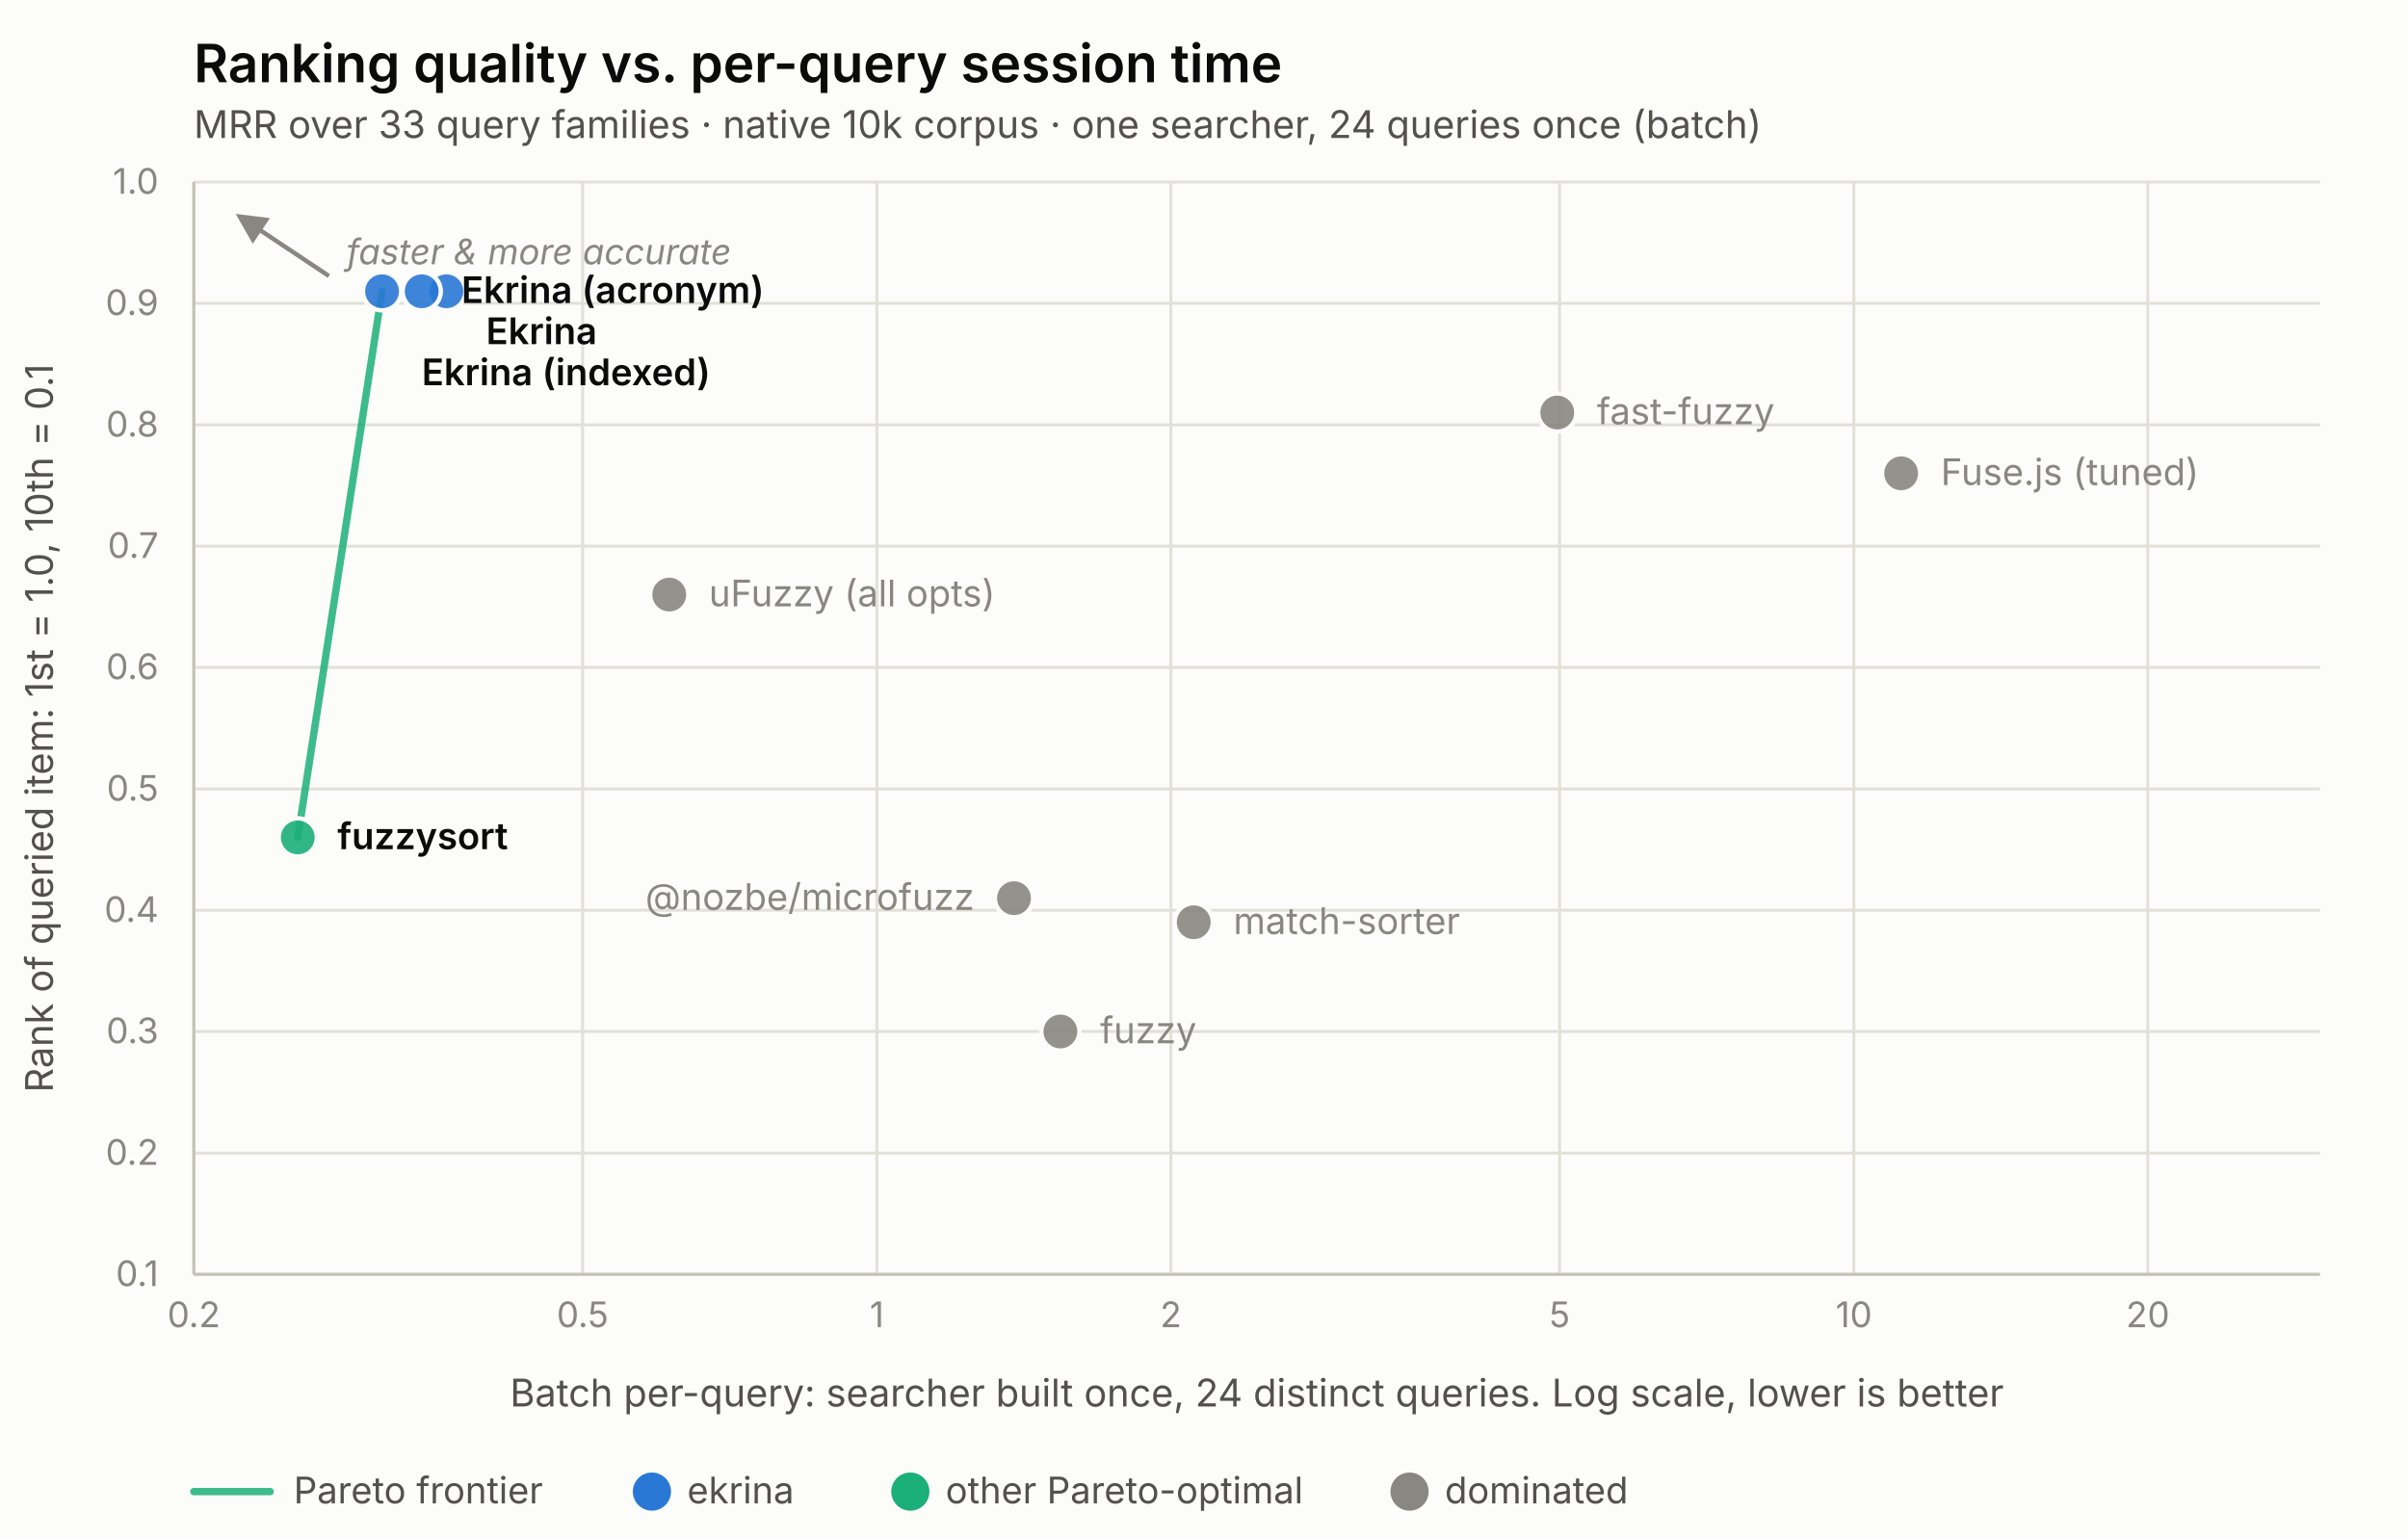
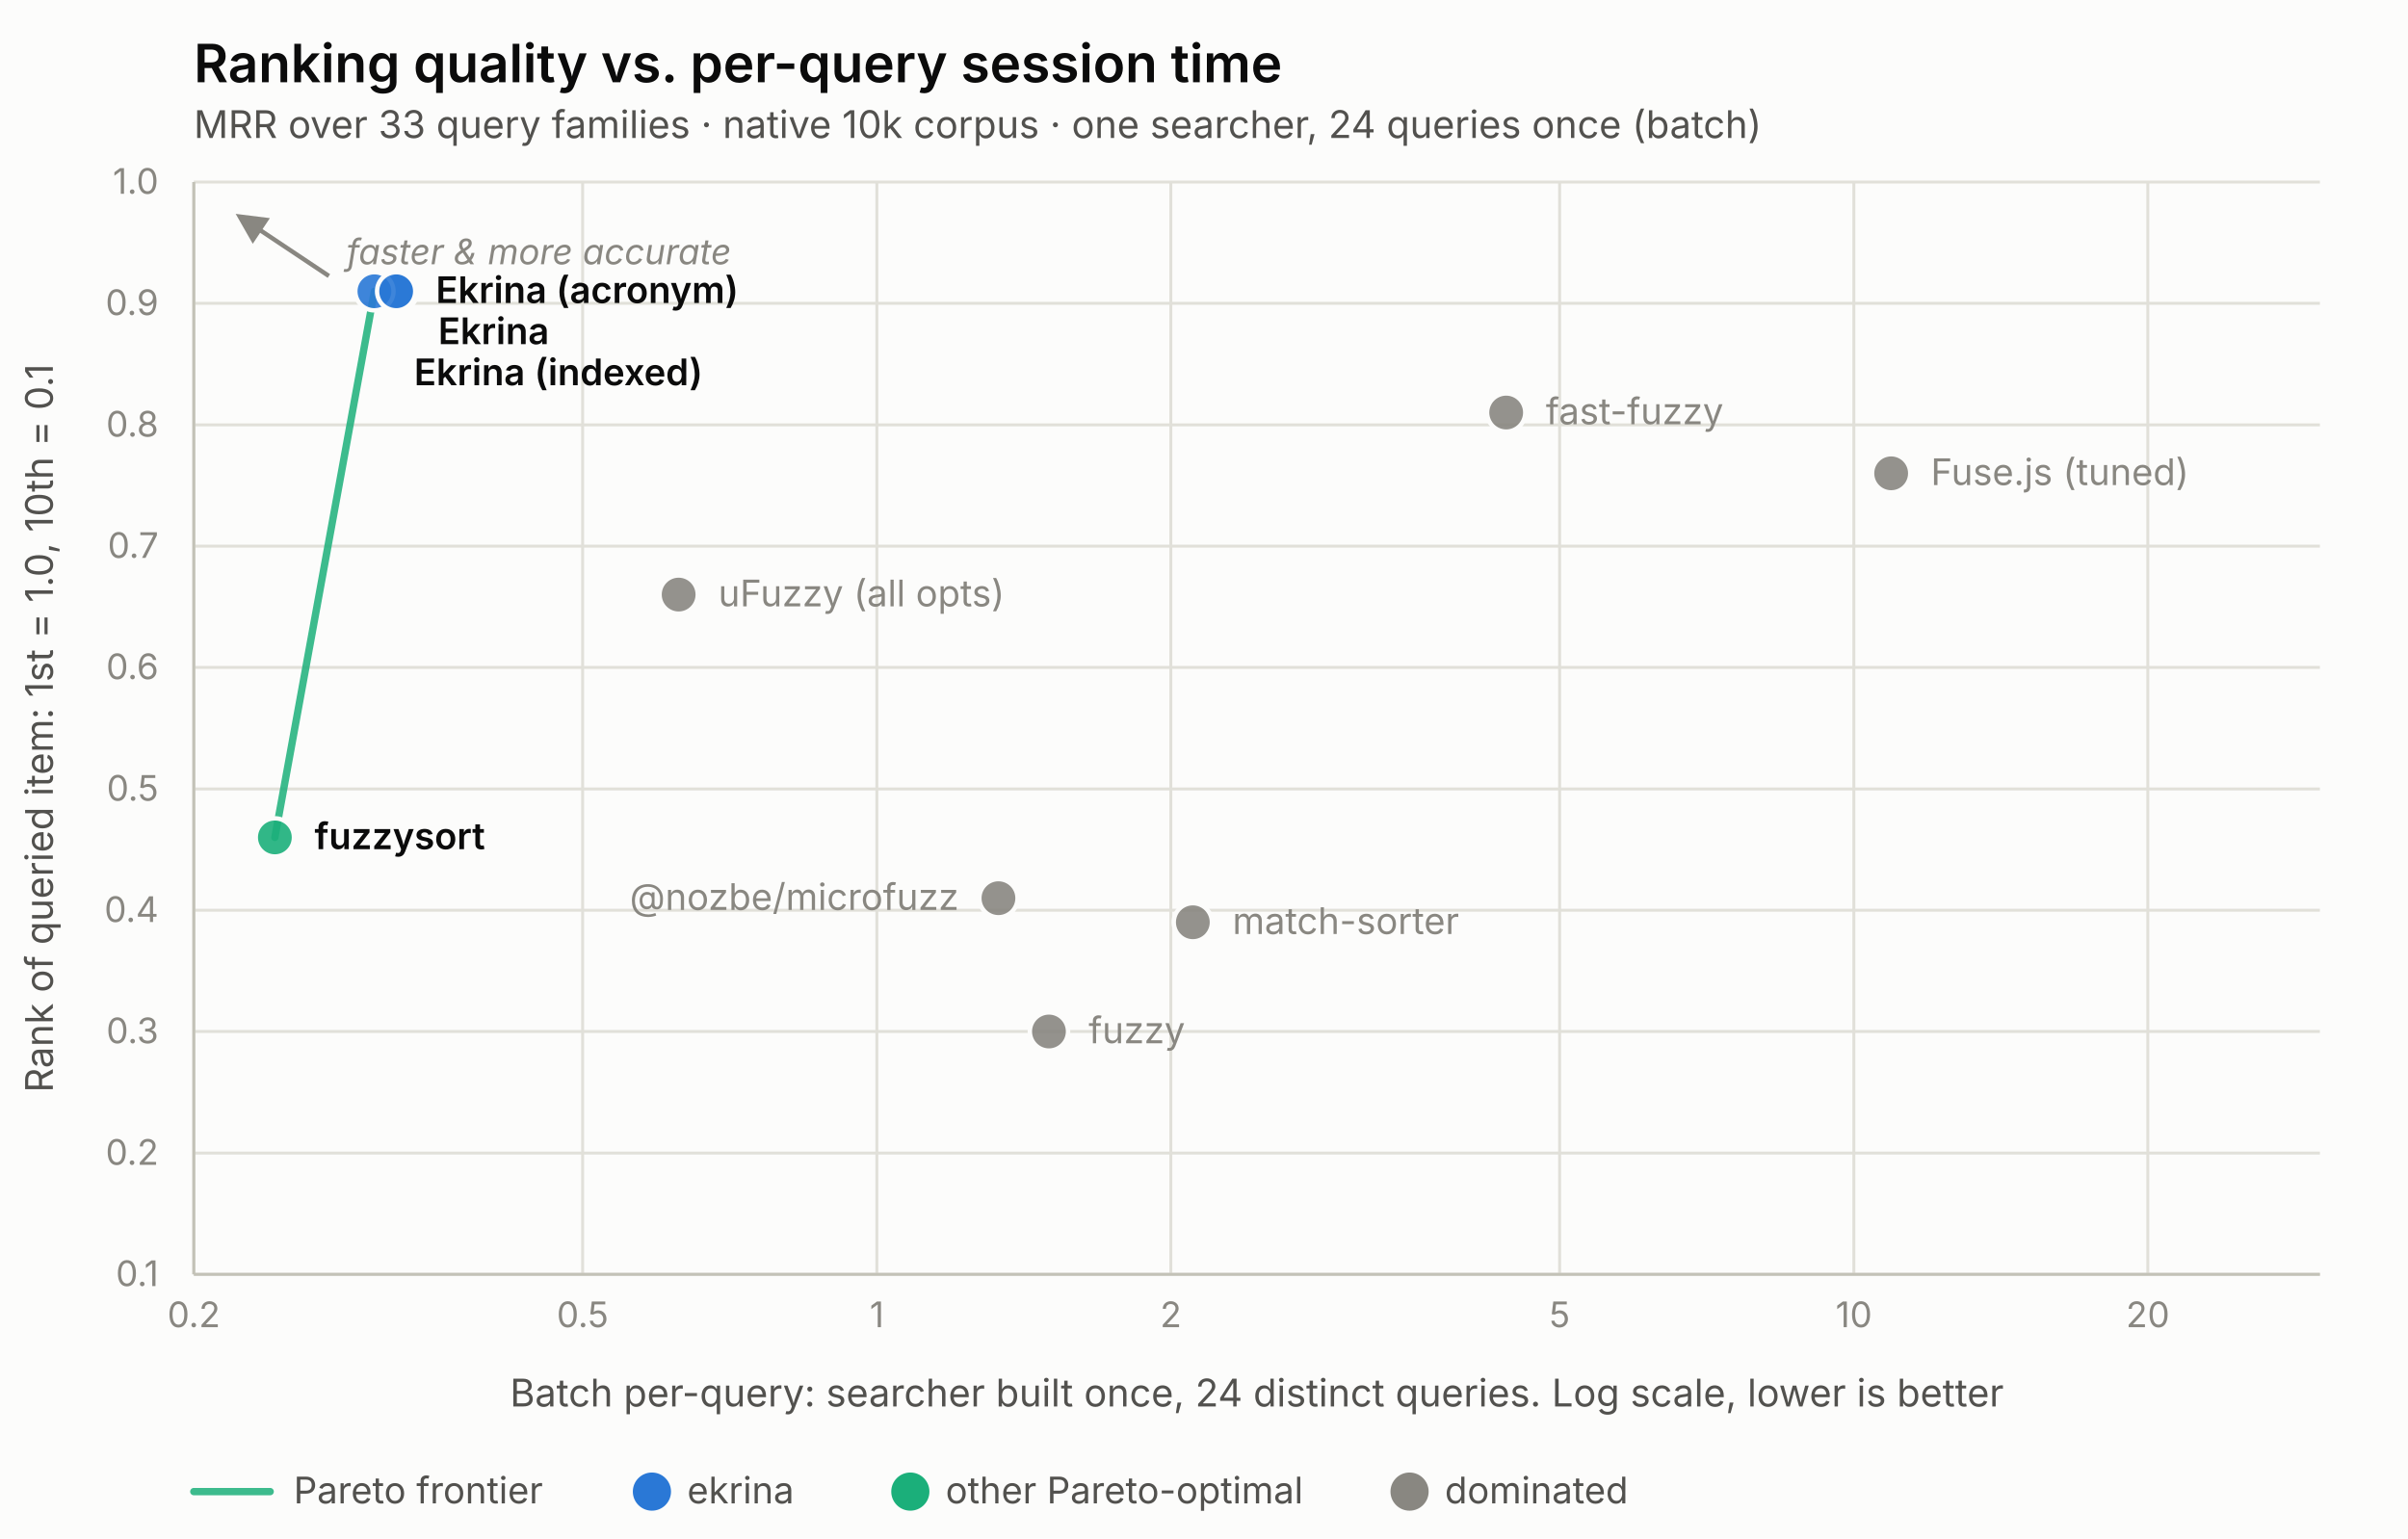
<svg xmlns="http://www.w3.org/2000/svg" viewBox="0 0 820 524" font-family="system-ui, -apple-system, 'Segoe UI', sans-serif" role="img" aria-labelledby="pareto-query-title pareto-query-desc">
  <defs>
    <marker id="arrow" viewBox="0 0 10 10" refX="8" refY="5" markerWidth="7" markerHeight="7" orient="auto-start-reverse">
      <path d="M0 0 L10 5 L0 10 z" fill="#898781" />
    </marker>
  </defs>
  <rect x="0" y="0" width="820" height="524" fill="#fcfcfb" />
  <text x="66" y="28" fill="#0b0b0b" font-size="18" font-weight="600">Ranking quality vs. per-query session time</text>
  <text x="66" y="47" fill="#52514e" font-size="13">MRR over 33 query families · native 10k corpus · one searcher, 24 queries once (batch)</text>
  <g>
    <line x1="66" y1="62" x2="66" y2="434" stroke="#e1e0d9" />
    <line x1="198.4" y1="62" x2="198.4" y2="434" stroke="#e1e0d9" />
    <line x1="298.6" y1="62" x2="298.6" y2="434" stroke="#e1e0d9" />
    <line x1="398.7" y1="62" x2="398.7" y2="434" stroke="#e1e0d9" />
    <line x1="531.1" y1="62" x2="531.1" y2="434" stroke="#e1e0d9" />
    <line x1="631.3" y1="62" x2="631.3" y2="434" stroke="#e1e0d9" />
    <line x1="731.4" y1="62" x2="731.4" y2="434" stroke="#e1e0d9" />
    <line x1="66" y1="434" x2="790" y2="434" stroke="#e1e0d9" />
    <line x1="66" y1="392.7" x2="790" y2="392.7" stroke="#e1e0d9" />
    <line x1="66" y1="351.3" x2="790" y2="351.3" stroke="#e1e0d9" />
    <line x1="66" y1="310" x2="790" y2="310" stroke="#e1e0d9" />
    <line x1="66" y1="268.7" x2="790" y2="268.7" stroke="#e1e0d9" />
    <line x1="66" y1="227.3" x2="790" y2="227.3" stroke="#e1e0d9" />
    <line x1="66" y1="186" x2="790" y2="186" stroke="#e1e0d9" />
    <line x1="66" y1="144.7" x2="790" y2="144.7" stroke="#e1e0d9" />
    <line x1="66" y1="103.3" x2="790" y2="103.3" stroke="#e1e0d9" />
    <line x1="66" y1="62" x2="790" y2="62" stroke="#e1e0d9" />
  </g>
  <line x1="66" y1="434" x2="790" y2="434" stroke="#c3c2b7" />
  <line x1="66" y1="62" x2="66" y2="434" stroke="#c3c2b7" />
  <g>
    <text x="66" y="452" text-anchor="middle" fill="#898781" font-size="12" font-variant-numeric="tabular-nums">0.2</text>
    <text x="198.4" y="452" text-anchor="middle" fill="#898781" font-size="12" font-variant-numeric="tabular-nums">0.5</text>
    <text x="298.6" y="452" text-anchor="middle" fill="#898781" font-size="12" font-variant-numeric="tabular-nums">1</text>
    <text x="398.7" y="452" text-anchor="middle" fill="#898781" font-size="12" font-variant-numeric="tabular-nums">2</text>
    <text x="531.1" y="452" text-anchor="middle" fill="#898781" font-size="12" font-variant-numeric="tabular-nums">5</text>
    <text x="631.3" y="452" text-anchor="middle" fill="#898781" font-size="12" font-variant-numeric="tabular-nums">10</text>
    <text x="731.4" y="452" text-anchor="middle" fill="#898781" font-size="12" font-variant-numeric="tabular-nums">20</text>
  </g>
  <g>
    <text x="54" y="438" text-anchor="end" fill="#898781" font-size="12" font-variant-numeric="tabular-nums">0.1</text>
    <text x="54" y="396.7" text-anchor="end" fill="#898781" font-size="12" font-variant-numeric="tabular-nums">0.2</text>
    <text x="54" y="355.3" text-anchor="end" fill="#898781" font-size="12" font-variant-numeric="tabular-nums">0.3</text>
    <text x="54" y="314" text-anchor="end" fill="#898781" font-size="12" font-variant-numeric="tabular-nums">0.4</text>
    <text x="54" y="272.7" text-anchor="end" fill="#898781" font-size="12" font-variant-numeric="tabular-nums">0.5</text>
    <text x="54" y="231.3" text-anchor="end" fill="#898781" font-size="12" font-variant-numeric="tabular-nums">0.6</text>
    <text x="54" y="190" text-anchor="end" fill="#898781" font-size="12" font-variant-numeric="tabular-nums">0.7</text>
    <text x="54" y="148.7" text-anchor="end" fill="#898781" font-size="12" font-variant-numeric="tabular-nums">0.8</text>
    <text x="54" y="107.3" text-anchor="end" fill="#898781" font-size="12" font-variant-numeric="tabular-nums">0.9</text>
    <text x="54" y="66" text-anchor="end" fill="#898781" font-size="12" font-variant-numeric="tabular-nums">1.0</text>
  </g>
  <text x="428" y="479" text-anchor="middle" fill="#52514e" font-size="13">Batch per-query: searcher built once, 24 distinct queries. Log scale, lower is better</text>
  <text transform="translate(18,248) rotate(-90)" text-anchor="middle" fill="#52514e" font-size="13">Rank of queried item: 1st = 1.0, 10th = 0.1</text>
-   <path d="M101.4 285.2 L130.1 99.2" fill="none" stroke="#1baf7a" stroke-width="2.5" stroke-linejoin="round" stroke-linecap="round" opacity="0.85" />
+   <path d="M93.6 285.2 L127.5 99.2" fill="none" stroke="#1baf7a" stroke-width="2.5" stroke-linejoin="round" stroke-linecap="round" opacity="0.85" />
  <g transform="translate(78,70)">
    <line x1="34" y1="24" x2="4" y2="4" stroke="#898781" stroke-width="1.5" marker-end="url(#arrow)" />
    <text x="40" y="20" fill="#898781" font-size="12" font-style="italic">faster &amp; more accurate</text>
  </g>
  <g>
-     <circle cx="152" cy="99.2" r="6.5" fill="#2a78d6" fill-opacity="0.9" stroke="#fcfcfb" stroke-width="1.5" />
-     <circle cx="130.1" cy="99.2" r="6.5" fill="#2a78d6" fill-opacity="0.9" stroke="#fcfcfb" stroke-width="1.5" />
-     <circle cx="143.6" cy="99.2" r="6.5" fill="#2a78d6" fill-opacity="0.9" stroke="#fcfcfb" stroke-width="1.5" />
-     <circle cx="530.3" cy="140.5" r="6.5" fill="#898781" fill-opacity="0.9" stroke="#fcfcfb" stroke-width="1.5" />
-     <circle cx="647.4" cy="161.2" r="6.5" fill="#898781" fill-opacity="0.9" stroke="#fcfcfb" stroke-width="1.5" />
-     <circle cx="227.9" cy="202.5" r="6.5" fill="#898781" fill-opacity="0.9" stroke="#fcfcfb" stroke-width="1.5" />
-     <circle cx="101.4" cy="285.2" r="6.5" fill="#1baf7a" fill-opacity="0.9" stroke="#fcfcfb" stroke-width="1.5" />
-     <circle cx="345.3" cy="305.9" r="6.5" fill="#898781" fill-opacity="0.9" stroke="#fcfcfb" stroke-width="1.5" />
-     <circle cx="406.5" cy="314.1" r="6.5" fill="#898781" fill-opacity="0.9" stroke="#fcfcfb" stroke-width="1.5" />
-     <circle cx="361.1" cy="351.3" r="6.5" fill="#898781" fill-opacity="0.9" stroke="#fcfcfb" stroke-width="1.5" />
+     <circle cx="135.7" cy="99.2" r="6.5" fill="#2a78d6" fill-opacity="0.9" stroke="#fcfcfb" stroke-width="1.5" />
+     <circle cx="127.5" cy="99.2" r="6.5" fill="#2a78d6" fill-opacity="0.9" stroke="#fcfcfb" stroke-width="1.5" />
+     <circle cx="134.9" cy="99.2" r="6.5" fill="#2a78d6" fill-opacity="0.9" stroke="#fcfcfb" stroke-width="1.5" />
+     <circle cx="512.9" cy="140.5" r="6.5" fill="#898781" fill-opacity="0.9" stroke="#fcfcfb" stroke-width="1.5" />
+     <circle cx="644" cy="161.2" r="6.5" fill="#898781" fill-opacity="0.9" stroke="#fcfcfb" stroke-width="1.5" />
+     <circle cx="231.1" cy="202.5" r="6.5" fill="#898781" fill-opacity="0.9" stroke="#fcfcfb" stroke-width="1.5" />
+     <circle cx="93.6" cy="285.2" r="6.5" fill="#1baf7a" fill-opacity="0.9" stroke="#fcfcfb" stroke-width="1.5" />
+     <circle cx="340" cy="305.9" r="6.5" fill="#898781" fill-opacity="0.9" stroke="#fcfcfb" stroke-width="1.5" />
+     <circle cx="406.2" cy="314.1" r="6.5" fill="#898781" fill-opacity="0.9" stroke="#fcfcfb" stroke-width="1.5" />
+     <circle cx="357.2" cy="351.3" r="6.5" fill="#898781" fill-opacity="0.9" stroke="#fcfcfb" stroke-width="1.5" />
  </g>
  <g>
-     <text x="165.5" y="117.2" text-anchor="start" fill="#0b0b0b" font-size="12.5" font-weight="600">Ekrina</text>
-     <text x="143.6" y="131.2" text-anchor="start" fill="#0b0b0b" font-size="12.5" font-weight="600">Ekrina (indexed)</text>
-     <text x="157.1" y="103.2" text-anchor="start" fill="#0b0b0b" font-size="12.5" font-weight="600">Ekrina (acronym)</text>
-     <text x="114.9" y="289.2" text-anchor="start" fill="#0b0b0b" font-size="12.5" font-weight="600">fuzzysort</text>
-     <text x="543.8" y="144.5" text-anchor="start" fill="#898781" font-size="12.5">fast-fuzzy</text>
-     <text x="660.9" y="165.2" text-anchor="start" fill="#898781" font-size="12.5">Fuse.js (tuned)</text>
-     <text x="241.4" y="206.5" text-anchor="start" fill="#898781" font-size="12.5">uFuzzy (all opts)</text>
-     <text x="331.8" y="309.9" text-anchor="end" fill="#898781" font-size="12.5">@nozbe/microfuzz</text>
-     <text x="420" y="318.1" text-anchor="start" fill="#898781" font-size="12.5">match-sorter</text>
-     <text x="374.6" y="355.3" text-anchor="start" fill="#898781" font-size="12.5">fuzzy</text>
+     <text x="149.2" y="117.2" text-anchor="start" fill="#0b0b0b" font-size="12.5" font-weight="600">Ekrina</text>
+     <text x="141" y="131.2" text-anchor="start" fill="#0b0b0b" font-size="12.5" font-weight="600">Ekrina (indexed)</text>
+     <text x="148.4" y="103.2" text-anchor="start" fill="#0b0b0b" font-size="12.5" font-weight="600">Ekrina (acronym)</text>
+     <text x="107.1" y="289.2" text-anchor="start" fill="#0b0b0b" font-size="12.5" font-weight="600">fuzzysort</text>
+     <text x="526.4" y="144.5" text-anchor="start" fill="#898781" font-size="12.5">fast-fuzzy</text>
+     <text x="657.5" y="165.2" text-anchor="start" fill="#898781" font-size="12.5">Fuse.js (tuned)</text>
+     <text x="244.6" y="206.5" text-anchor="start" fill="#898781" font-size="12.5">uFuzzy (all opts)</text>
+     <text x="326.5" y="309.9" text-anchor="end" fill="#898781" font-size="12.5">@nozbe/microfuzz</text>
+     <text x="419.7" y="318.1" text-anchor="start" fill="#898781" font-size="12.5">match-sorter</text>
+     <text x="370.7" y="355.3" text-anchor="start" fill="#898781" font-size="12.5">fuzzy</text>
  </g>
  <g>
    <line x1="66" y1="508" x2="92" y2="508" stroke="#1baf7a" stroke-width="2.5" stroke-linecap="round" opacity="0.85" />
    <text x="100" y="512" fill="#52514e" font-size="12.5">Pareto frontier</text>
    <circle cx="222" cy="508" r="6.5" fill="#2a78d6" />
    <text x="234" y="512" fill="#52514e" font-size="12.5">ekrina</text>
    <circle cx="310" cy="508" r="6.5" fill="#1baf7a" />
    <text x="322" y="512" fill="#52514e" font-size="12.5">other Pareto-optimal</text>
    <circle cx="480" cy="508" r="6.5" fill="#898781" />
    <text x="492" y="512" fill="#52514e" font-size="12.5">dominated</text>
  </g>
</svg>
